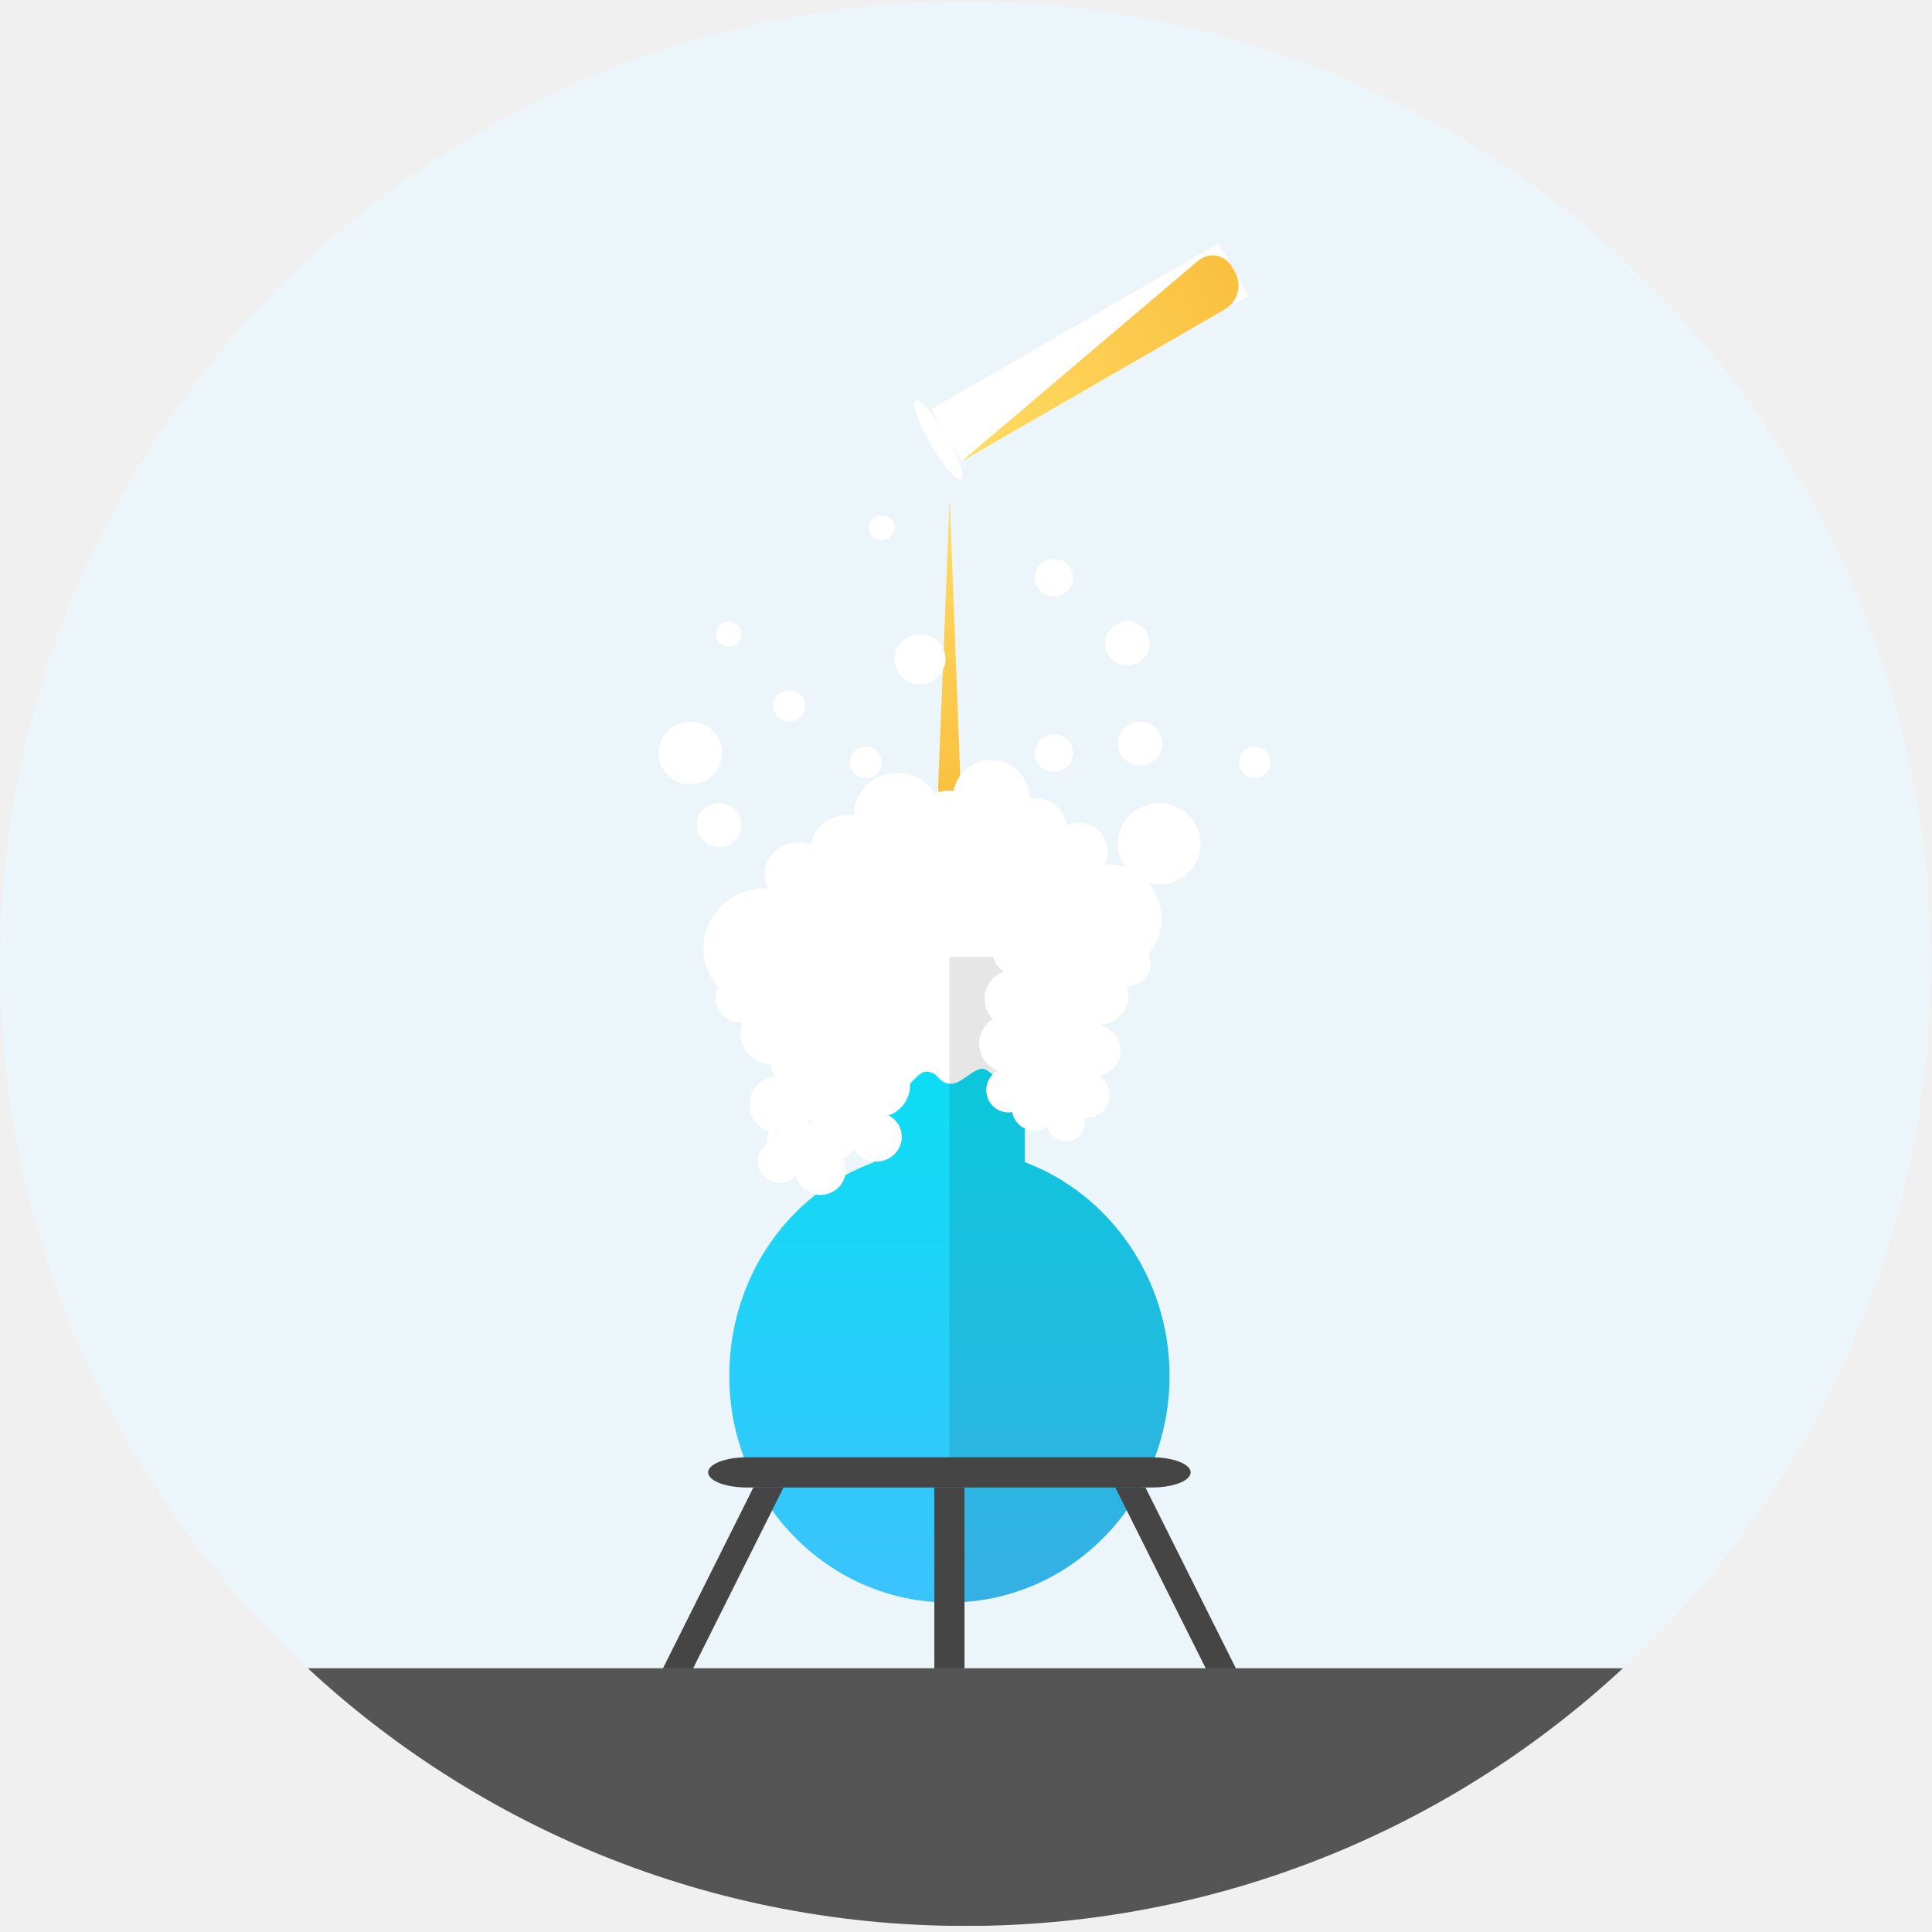
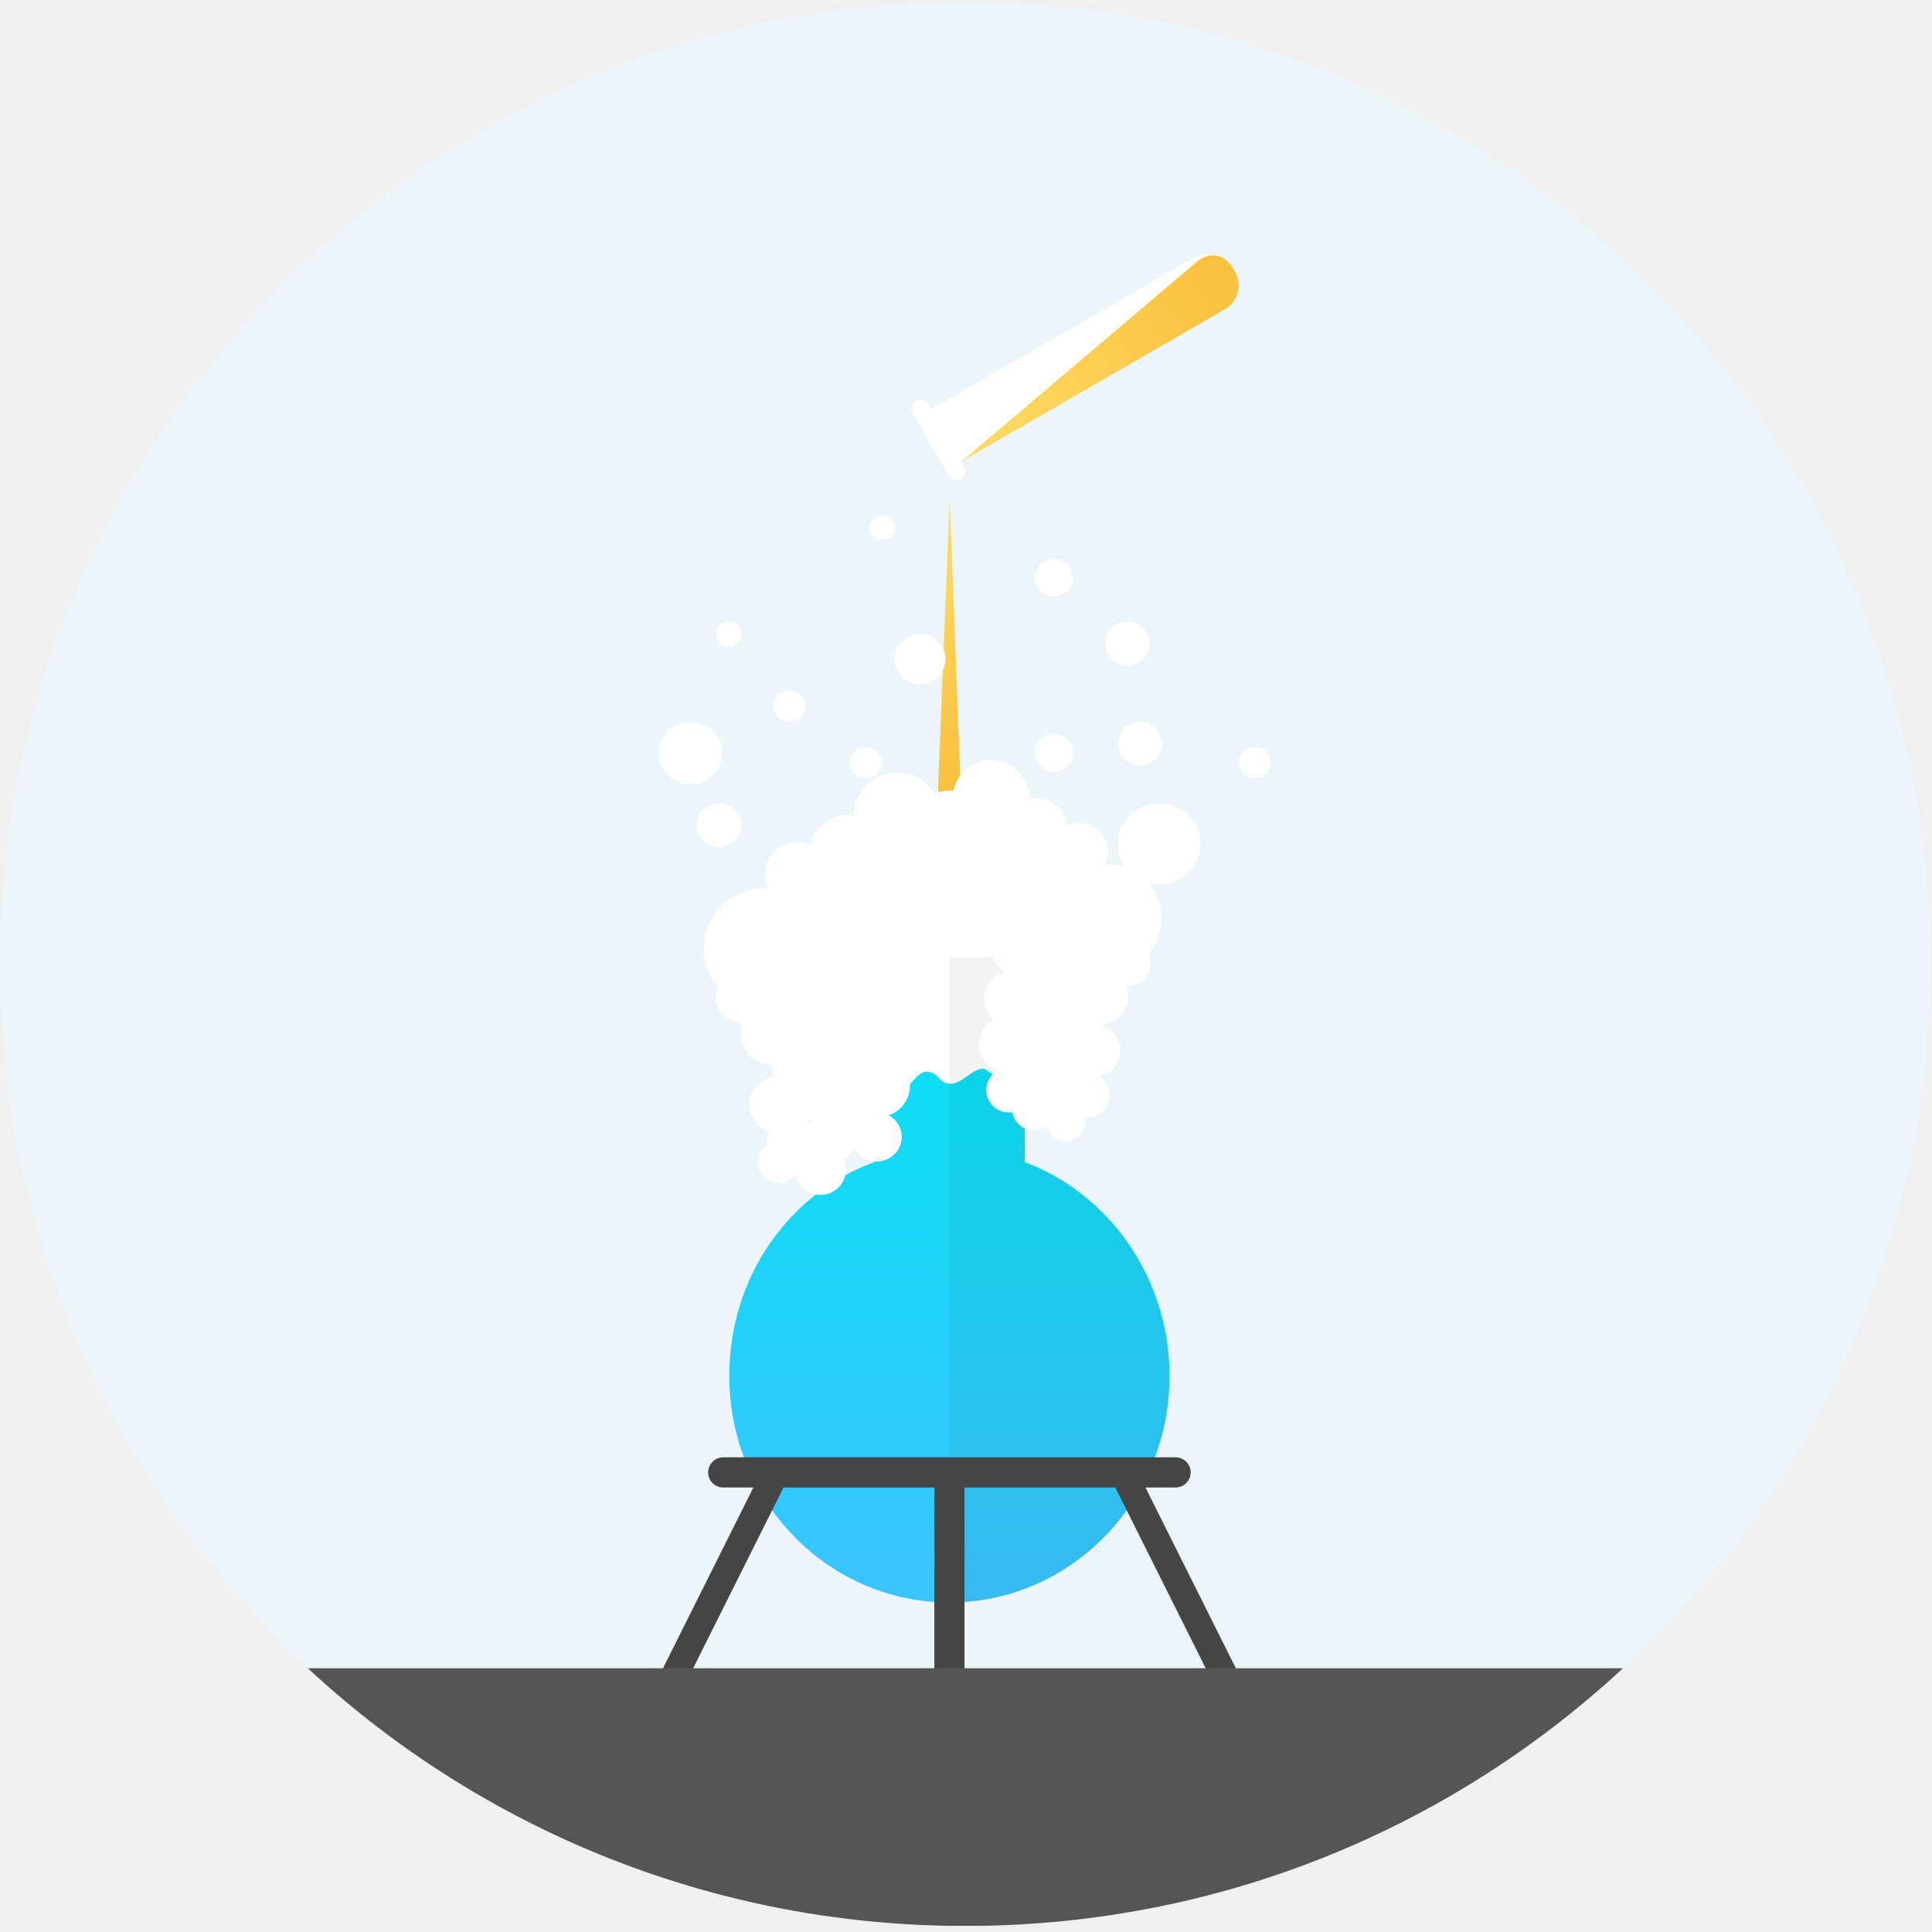
<svg xmlns="http://www.w3.org/2000/svg" xmlns:xlink="http://www.w3.org/1999/xlink" viewBox="0 0 200 200">
  <defs>
    <ellipse id="path-1" cx="99.937" cy="100.272" rx="99.937" ry="99.603" />
    <linearGradient id="linearGradient-3" x1="37.585%" x2="37.585%" y1="118.851%" y2="-6.253%">
      <stop stop-color="#F9BA37" offset="0%" />
      <stop stop-color="#FFDF68" offset="100%" />
    </linearGradient>
    <linearGradient id="linearGradient-4" x1="37.585%" x2="37.585%" y1="-6.253%" y2="118.851%">
      <stop stop-color="#09DFF3" offset="0%" />
      <stop stop-color="#44BEFF" offset="100%" />
    </linearGradient>
  </defs>
  <g fill="none" fill-rule="evenodd">
    <g transform="translate(0 -.5)">
      <mask id="mask-2" fill="#fff">
        <use xlink:href="#path-1" />
      </mask>
      <use fill="#EBF5FA" xlink:href="#path-1" />
      <path fill="#555" d="M-.333 173.195h199.874v26.679H-.333z" mask="url(#mask-2)" />
    </g>
-     <g transform="translate(68 23.841)">
-       <g transform="matrix(.5 .866 .866 -.5 25.998 18.11)">
-         <path fill="#FFF" d="M1.561 1.873h6.244v34.341h-6.244z" />
-         <path fill="url(#linearGradient-3)" d="M7.805 1.873v31.473c0 1.584-1.294 2.869-2.884 2.869h-.475c-1.593 0-2.655-1.263-2.368-2.84L7.805 1.873z" />
-         <rect width="9.366" height="1.873" fill="#FFF" rx="40" />
-       </g>
-       <path fill="url(#linearGradient-3)" d="M30.31 27.785l1.137 29.821s.123 1.399-1.137 1.399-1.194-1.399-1.194-1.399l1.194-29.821z" />
-       <path fill="#FFF" d="M22.478 70.244H38.088v26.224H22.478zM22.478 96.468c-8.828 3.22-14.985 11.909-14.985 22.123 0 12.955 10.204 23.458 22.79 23.458 12.587 0 22.79-10.502 22.79-23.458 0-10.214-6.342-18.903-14.985-22.123H22.478z" />
-       <path fill="url(#linearGradient-4)" d="M25.156 88.976c.898 0 1.796-1.873 2.694-1.873 1.428 0 1.186 1.249 2.614 1.249 1.064 0 2.236-1.561 3.3-1.561.402 0 1.276.996 2.134 1.063 1.109.087 2.191-.751 2.191-.751v9.366H22.478v-9.366s1.785 1.873 2.678 1.873zm-2.678 7.493c-8.828 3.22-14.985 11.909-14.985 22.123 0 12.955 10.204 23.458 22.79 23.458 12.587 0 22.79-10.502 22.79-23.458 0-10.214-6.342-18.903-14.985-22.123H22.478z" />
-       <path fill="#000" fill-opacity=".1" d="M30.283 96.468v45.58c12.587 0 22.79-10.502 22.79-23.458 0-10.214-6.342-18.903-14.985-22.123h-7.805z" />
-       <rect width="18.732" height="1.873" x="20.917" y="68.371" fill="#FFF" rx="40" />
-       <rect width="9.366" height="1.873" x="30.283" y="68.371" fill="#000" fill-opacity=".1" rx="40" />
-       <path fill="#000" fill-opacity=".1" d="M30.283 70.244h7.805v26.224h-7.805z" />
-       <rect width="49.951" height="3.122" x="5.307" y="127.02" fill="#454545" rx="4" />
-       <path fill="#454545" d="M28.722 130.142h3.122v18.732h-3.122zM9.99 130.142h3.122l-9.366 18.732H.624l9.366-18.732zM50.577 130.142h-3.122l9.366 18.732h3.122l-9.366-18.732z" />
-       <g fill="#FFF" transform="translate(.135 29.346)">
+     <g transform="translate(68 22.841)">
+       <path fill="#FFF" d="M28.4 19.525l3.122 5.407L58.556 9.323c1.494-.863 2.004-2.775 1.144-4.265-.862-1.493-2.764-2.009-4.266-1.142l-27.035 15.609z" />
+       <path fill="url(#linearGradient-3)" d="M7.805 1.873v31.473c0 1.584-1.294 2.869-2.884 2.869h-.475c-1.593 0-2.655-1.263-2.368-2.84L7.805 1.873z" transform="matrix(.5 .866 .866 -.5 25.997 19.11)" />
+       <path fill="#FFF" d="M26.463 19.917l3.751 6.496c.257.446.826.6 1.277.339.448-.259.598-.838.345-1.276l-3.751-6.496c-.257-.446-.826-.6-1.277-.339-.448.259-.598.838-.345 1.276z" />
+       <path fill="url(#linearGradient-3)" d="M30.31 28.785l1.137 29.821s.123 1.399-1.137 1.399-1.194-1.399-1.194-1.399l1.194-29.821z" />
+       <path fill="#FFF" d="M22.478 71.244H38.088v26.224H22.478zM22.478 97.468c-8.828 3.22-14.985 11.909-14.985 22.123 0 12.955 10.204 23.458 22.79 23.458 12.587 0 22.79-10.502 22.79-23.458 0-10.214-6.342-18.903-14.985-22.123H22.478z" />
+       <path fill="url(#linearGradient-4)" d="M25.156 89.976c.898 0 1.796-1.873 2.694-1.873 1.428 0 1.186 1.249 2.614 1.249 1.064 0 2.236-1.561 3.3-1.561.402 0 1.276.996 2.134 1.063 1.109.087 2.191-.751 2.191-.751v9.366H22.478v-9.366s1.785 1.873 2.678 1.873zm-2.678 7.493c-8.828 3.22-14.985 11.909-14.985 22.123 0 12.955 10.204 23.458 22.79 23.458 12.587 0 22.79-10.502 22.79-23.458 0-10.214-6.342-18.903-14.985-22.123H22.478z" />
+       <path fill="#000" fill-opacity=".05" d="M30.283 97.468v45.58c12.587 0 22.79-10.502 22.79-23.458 0-10.214-6.342-18.903-14.985-22.123h-7.805z" />
+       <rect width="18.732" height="1.873" x="20.917" y="69.371" fill="#FFF" rx="40" />
+       <rect width="9.366" height="1.873" x="30.283" y="69.371" fill="#000" fill-opacity=".1" rx="40" />
+       <path fill="#000" fill-opacity=".05" d="M30.283 71.244h7.805v26.224h-7.805z" />
+       <path fill="#454545" d="M5.307 129.581c0-.862.706-1.561 1.564-1.561H53.695c.864 0 1.564.693 1.564 1.561 0 .862-.706 1.561-1.564 1.561H6.871c-.864 0-1.564-.693-1.564-1.561zM28.722 131.142h3.122v18.732h-3.122zM9.99 131.142h3.122l-9.366 18.732H.624l9.366-18.732zM50.577 131.142h-3.122l9.366 18.732h3.122l-9.366-18.732z" />
+       <g fill="#FFF" transform="translate(.135 30.346)">
        <path d="M44.545 58.12c1.409.377 2.857-.459 3.234-1.867.378-1.409-.459-2.857-1.867-3.234-1.409-.378-2.857.459-3.234 1.867-.378 1.409.459 2.857 1.867 3.234z" />
        <path d="M41.391 61.224c1.233.33 2.5-.401 2.83-1.634.33-1.233-.401-2.5-1.634-2.83-1.233-.33-2.5.401-2.83 1.634-.33 1.233.401 2.5 1.634 2.83z" />
        <path d="M43.838 62.432c1.233.33 2.5-.401 2.83-1.634.33-1.233-.401-2.5-1.634-2.83-1.233-.33-2.5.401-2.83 1.634-.33 1.233.401 2.5 1.634 2.83z" />
        <path d="M41.686 64.919c1.057.283 2.143-.344 2.426-1.401.283-1.057-.344-2.143-1.401-2.426-1.057-.283-2.143.344-2.426 1.401-.283 1.057.344 2.143 1.401 2.426z" />
        <path d="M41.287 63.068c.88.236 1.786-.287 2.022-1.167.236-.88-.287-1.786-1.167-2.022-.88-.236-1.786.287-2.022 1.167-.236.881.287 1.786 1.167 2.022z" />
        <path d="M38.328 63.774c1.233.33 2.5-.401 2.83-1.634.33-1.233-.401-2.5-1.634-2.83-1.233-.33-2.5.401-2.83 1.634-.33 1.233.401 2.5 1.634 2.83zM38.806 56.583c1.409.378 2.857-.459 3.234-1.867.378-1.409-.459-2.857-1.867-3.234-1.409-.377-2.857.459-3.234 1.867-.378 1.409.459 2.857 1.867 3.234z" />
        <path d="M42.997 54.971c1.233.33 2.5-.401 2.83-1.634.33-1.233-.401-2.5-1.634-2.83-1.233-.33-2.5.401-2.83 1.634-.33 1.233.401 2.5 1.634 2.83zM35.423 57.727c1.585.425 3.214-.516 3.639-2.101.425-1.585-.516-3.214-2.101-3.639-1.585-.425-3.214.516-3.639 2.101-.425 1.585.516 3.214 2.101 3.639z" />
        <path d="M38.908 60.027c1.233.33 2.5-.401 2.83-1.634.33-1.233-.401-2.5-1.634-2.83-1.233-.33-2.5.401-2.83 1.634-.33 1.233.401 2.5 1.634 2.83z" />
        <path d="M41.823 58.075c1.057.283 2.143-.344 2.426-1.401.283-1.057-.344-2.143-1.401-2.426-1.057-.283-2.143.344-2.426 1.401-.283 1.057.344 2.143 1.401 2.426zM35.673 61.895c1.233.33 2.5-.401 2.83-1.634.33-1.233-.401-2.5-1.634-2.83-1.233-.33-2.5.401-2.83 1.634-.33 1.233.401 2.5 1.634 2.83zM44.956 52.762c1.585.425 3.214-.516 3.639-2.101.425-1.585-.516-3.214-2.101-3.639-1.585-.425-3.214.516-3.639 2.101-.425 1.585.516 3.214 2.101 3.639zM33.432 33.27c2.113.566 4.285-.688 4.852-2.801.566-2.113-.688-4.285-2.801-4.852-2.113-.566-4.285.688-4.852 2.801-.566 2.113.688 4.285 2.801 4.852zM35.982 53.092c1.585.425 3.214-.516 3.639-2.101.425-1.585-.516-3.214-2.101-3.639-1.585-.425-3.214.516-3.639 2.101-.425 1.585.516 3.214 2.101 3.639z" />
        <path d="M48.065 48.811c1.233.33 2.5-.401 2.83-1.634.33-1.233-.401-2.5-1.634-2.83-1.233-.33-2.5.401-2.83 1.634-.33 1.233.401 2.5 1.634 2.83zM32.999 39.989c2.113.566 4.285-.688 4.852-2.801.566-2.113-.688-4.285-2.801-4.852-2.113-.566-4.285.688-4.852 2.801-.566 2.113.688 4.285 2.801 4.852z" />
        <path d="M38.192 35.913c1.761.472 3.571-.573 4.043-2.334.472-1.761-.573-3.571-2.334-4.043-1.761-.472-3.571.573-4.043 2.334-.472 1.761.573 3.571 2.334 4.043z" />
        <path d="M37.417 43.907c2.465.661 5-.802 5.66-3.268.661-2.465-.802-5-3.268-5.66-2.465-.661-5.0.802-5.66 3.268-.661 2.465.802 5 3.268 5.66z" />
        <path d="M42.804 37.832c1.585.425 3.214-.516 3.639-2.101.425-1.585-.516-3.214-2.101-3.639-1.585-.425-3.214.516-3.639 2.101-.425 1.585.516 3.214 2.101 3.639zM36.711 47.819c1.585.425 3.214-.516 3.639-2.101.425-1.585-.516-3.214-2.101-3.639-1.585-.425-3.214.516-3.639 2.101-.425 1.585.516 3.214 2.101 3.639z" />
        <path d="M42.621 48.719c2.289.613 4.642-.745 5.256-3.034.613-2.289-.745-4.642-3.034-5.256-2.289-.613-4.642.745-5.256 3.034-.613 2.289.745 4.642 3.034 5.256z" />
        <path d="M45.047 47.319c2.994.802 6.071-.974 6.873-3.968.802-2.994-.974-6.071-3.968-6.873-2.994-.802-6.071.974-6.873 3.968-.802 2.994.974 6.071 3.968 6.873zM39.512 52.671c1.937.519 3.928-.631 4.447-2.568.519-1.937-.631-3.928-2.568-4.447-1.937-.519-3.928.631-4.447 2.568-.519 1.937.631 3.928 2.568 4.447zM13.214 64.012c-1.599.428-3.239-.506-3.663-2.088-.424-1.582.529-3.212 2.128-3.64 1.599-.428 3.239.506 3.663 2.088.424 1.582-.529 3.212-2.128 3.64z" />
        <path d="M14.536 67.495c-1.399.375-2.834-.443-3.205-1.827-.371-1.384.463-2.81 1.862-3.185 1.399-.375 2.834.443 3.205 1.827.371 1.384-.463 2.81-1.862 3.185z" />
        <path d="M17.476 70.423c-1.399.371-2.834-.439-3.205-1.81-.371-1.371.463-2.784 1.862-3.156 1.399-.371 2.834.439 3.205 1.81.371 1.371-.463 2.784-1.862 3.156z" />
        <path d="M13.132 69.192c-1.199.315-2.429-.373-2.747-1.537-.318-1.165.397-2.364 1.596-2.68 1.199-.315 2.429.373 2.747 1.538.318 1.165-.397 2.364-1.596 2.68zM18.667 66.955c-1.399.368-2.834-.435-3.205-1.794-.371-1.359.463-2.759 1.862-3.127 1.399-.368 2.834.435 3.205 1.794.371 1.359-.463 2.759-1.862 3.127zM19.73 61.123c-1.599.421-3.239-.497-3.663-2.05-.424-1.553.529-3.153 2.128-3.573 1.599-.421 3.239.497 3.663 2.05.424 1.553-.529 3.153-2.128 3.573z" />
        <path d="M14.981 59.359c-1.399.368-2.834-.435-3.205-1.794-.371-1.359.463-2.759 1.862-3.127 1.399-.368 2.834.435 3.205 1.794.371 1.359-.463 2.759-1.862 3.127zM23.563 62.375c-1.799.473-3.644-.559-4.121-2.306-.477-1.747.595-3.547 2.394-4.02 1.799-.473 3.644.559 4.121 2.306.477 1.747-.595 3.547-2.394 4.02z" />
        <path d="M19.603 64.924c-1.399.368-2.834-.435-3.205-1.794-.371-1.359.463-2.759 1.862-3.127 1.399-.368 2.834.435 3.205 1.794.371 1.359-.463 2.759-1.862 3.127z" />
        <path d="M16.302 62.778c-1.199.315-2.429-.373-2.747-1.537-.318-1.165.397-2.364 1.596-2.68 1.199-.315 2.429.373 2.747 1.537.318 1.165-.397 2.364-1.596 2.68zM23.266 66.974c-1.399.368-2.834-.435-3.205-1.794-.371-1.359.463-2.759 1.862-3.127 1.399-.368 2.834.435 3.205 1.794.371 1.359-.463 2.759-1.862 3.127zM12.765 56.928c-1.799.473-3.644-.559-4.121-2.306-.477-1.747.595-3.547 2.394-4.02 1.799-.473 3.644.559 4.121 2.306.477 1.747-.595 3.547-2.394 4.02zM25.896 35.394c-2.399.631-4.859-.746-5.495-3.075-.636-2.329.793-4.729 3.192-5.36 2.399-.631 4.859.746 5.495 3.075.636 2.329-.793 4.729-3.192 5.36zM22.944 57.265c-1.799.473-3.644-.559-4.121-2.306-.477-1.747.595-3.547 2.394-4.02s3.644.559 4.121 2.306c.477 1.747-.595 3.547-2.394 4.02z" />
        <path d="M9.251 52.579c-1.399.368-2.834-.435-3.205-1.794-.371-1.359.463-2.759 1.862-3.127 1.399-.368 2.834.435 3.205 1.794.371 1.359-.463 2.759-1.862 3.127zM26.367 42.803c-2.399.631-4.859-.746-5.495-3.075-.636-2.329.793-4.729 3.192-5.36 2.399-.631 4.859.746 5.495 3.075.636 2.329-.793 4.729-3.192 5.36z" />
        <path d="M20.489 38.323c-1.999.526-4.049-.621-4.579-2.562-.53-1.941.661-3.941 2.66-4.467 1.999-.526 4.049.621 4.579 2.562.53 1.941-.661 3.941-2.66 4.467z" />
        <path d="M21.343 47.138c-2.799.736-5.669-.87-6.41-3.587-.742-2.717.926-5.517 3.724-6.253 2.799-.736 5.669.87 6.41 3.587.742 2.717-.926 5.517-3.724 6.253z" />
        <path d="M15.251 40.454c-1.799.473-3.644-.559-4.121-2.306-.477-1.747.595-3.547 2.394-4.02 1.799-.473 3.644.559 4.121 2.306.477 1.747-.595 3.547-2.394 4.02zM22.133 51.451c-1.799.473-3.644-.559-4.121-2.306-.477-1.747.595-3.547 2.394-4.02s3.644.559 4.121 2.306c.477 1.747-.595 3.547-2.394 4.02z" />
        <path d="M15.426 52.462c-2.599.684-5.264-.808-5.952-3.331-.689-2.523.86-5.123 3.458-5.807 2.599-.684 5.264.808 5.952 3.331.689 2.523-.86 5.123-3.458 5.807z" />
        <path d="M12.678 50.924c-3.398.894-6.883-1.056-7.784-4.356-.901-3.3 1.124-6.699 4.522-7.593 3.398-.894 6.883 1.056 7.784 4.356.901 3.3-1.124 6.699-4.522 7.593z" />
        <path d="M18.94 56.811c-2.199.578-4.454-.684-5.037-2.819-.583-2.135.727-4.335 2.926-4.913 2.199-.578 4.454.684 5.037 2.819.583 2.135-.727 4.335-2.926 4.913z" />
        <ellipse cx="30.076" cy="31.571" rx="2.971" ry="2.916" />
        <ellipse cx="28.095" cy="43.885" rx="2.971" ry="2.916" />
        <ellipse cx="30.406" cy="39.024" rx="6.602" ry="6.481" />
        <ellipse cx="40.969" cy="24.766" rx="1.981" ry="1.944" />
        <ellipse cx="51.863" cy="34.163" rx="4.291" ry="4.213" />
        <ellipse cx="49.882" cy="23.794" rx="2.311" ry="2.268" />
        <ellipse cx="61.766" cy="25.738" rx="1.651" ry="1.62" />
        <ellipse cx="40.969" cy="6.619" rx="1.981" ry="1.944" />
        <ellipse cx="48.562" cy="13.424" rx="2.311" ry="2.268" />
        <ellipse cx="23.144" cy="1.434" rx="1.32" ry="1.296" />
        <ellipse cx="27.105" cy="15.044" rx="2.641" ry="2.592" />
        <ellipse cx="13.57" cy="19.905" rx="1.651" ry="1.62" />
        <ellipse cx="21.493" cy="25.738" rx="1.651" ry="1.62" />
        <ellipse cx="6.308" cy="32.219" rx="2.311" ry="2.268" />
        <ellipse cx="7.298" cy="12.452" rx="1.32" ry="1.296" />
        <ellipse cx="3.337" cy="24.766" rx="3.301" ry="3.241" />
        <path d="M20.621 43.561h19.453v2.315h-19.453z" />
      </g>
    </g>
  </g>
</svg>
